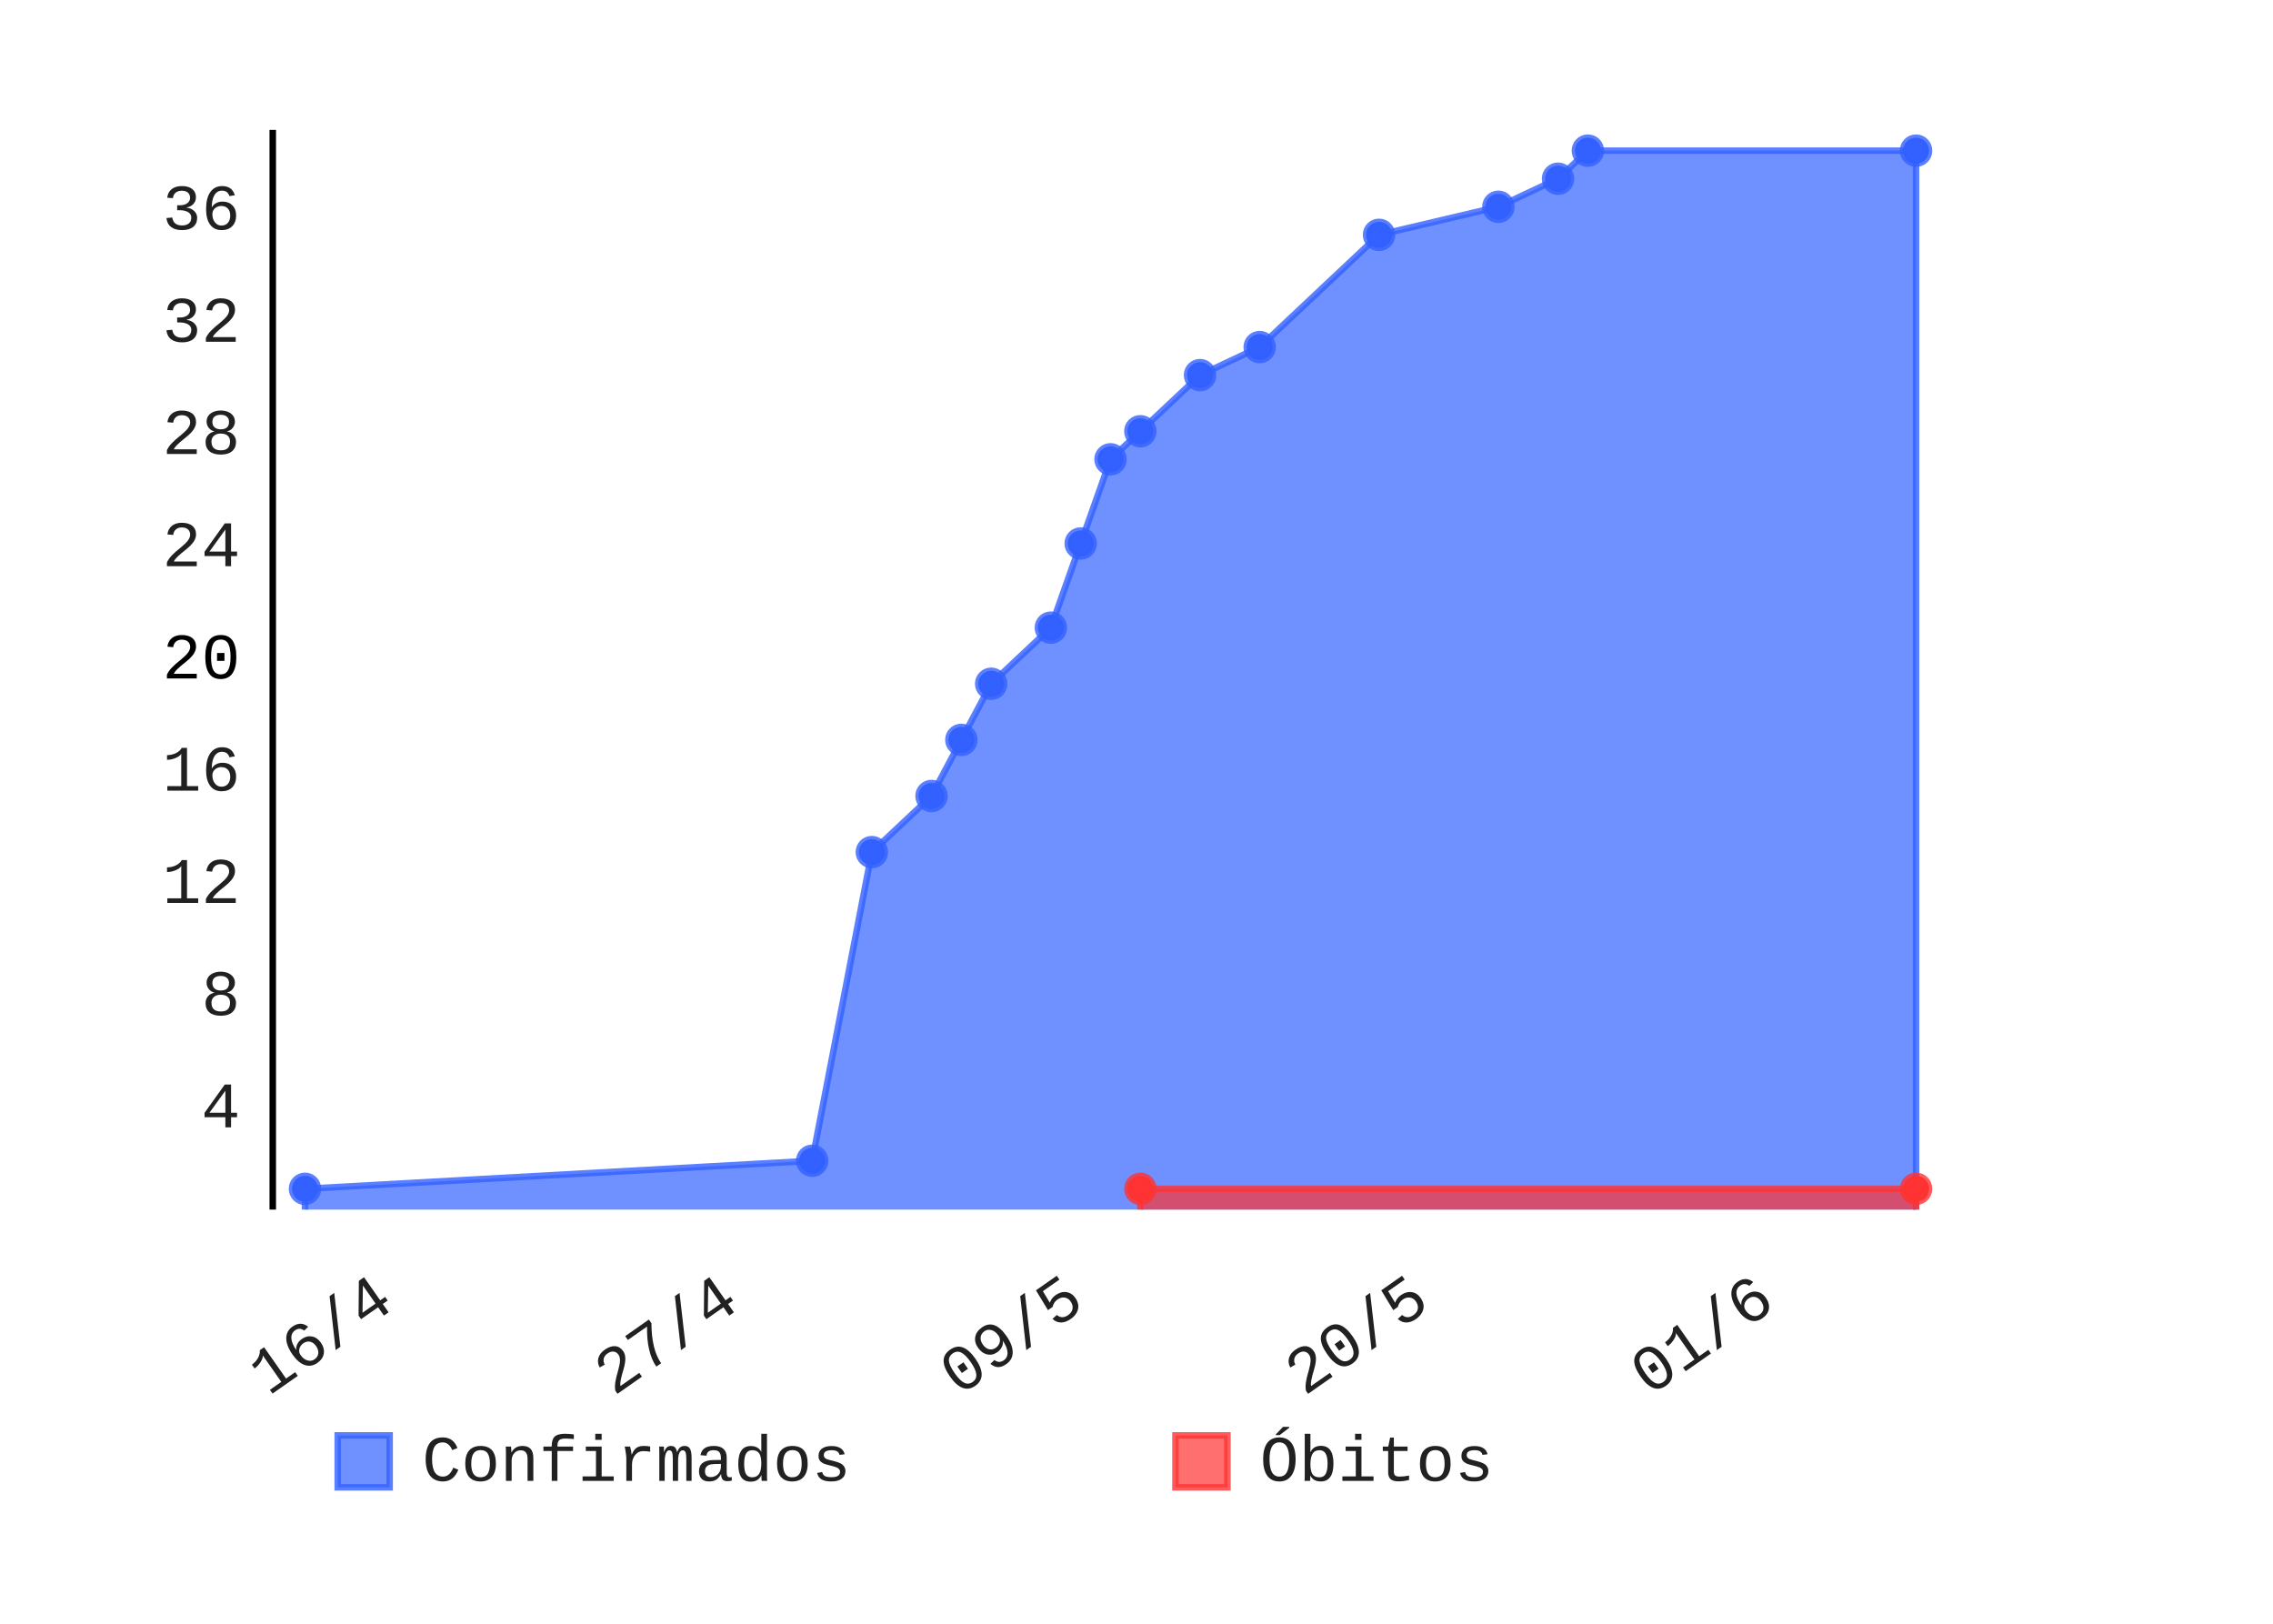
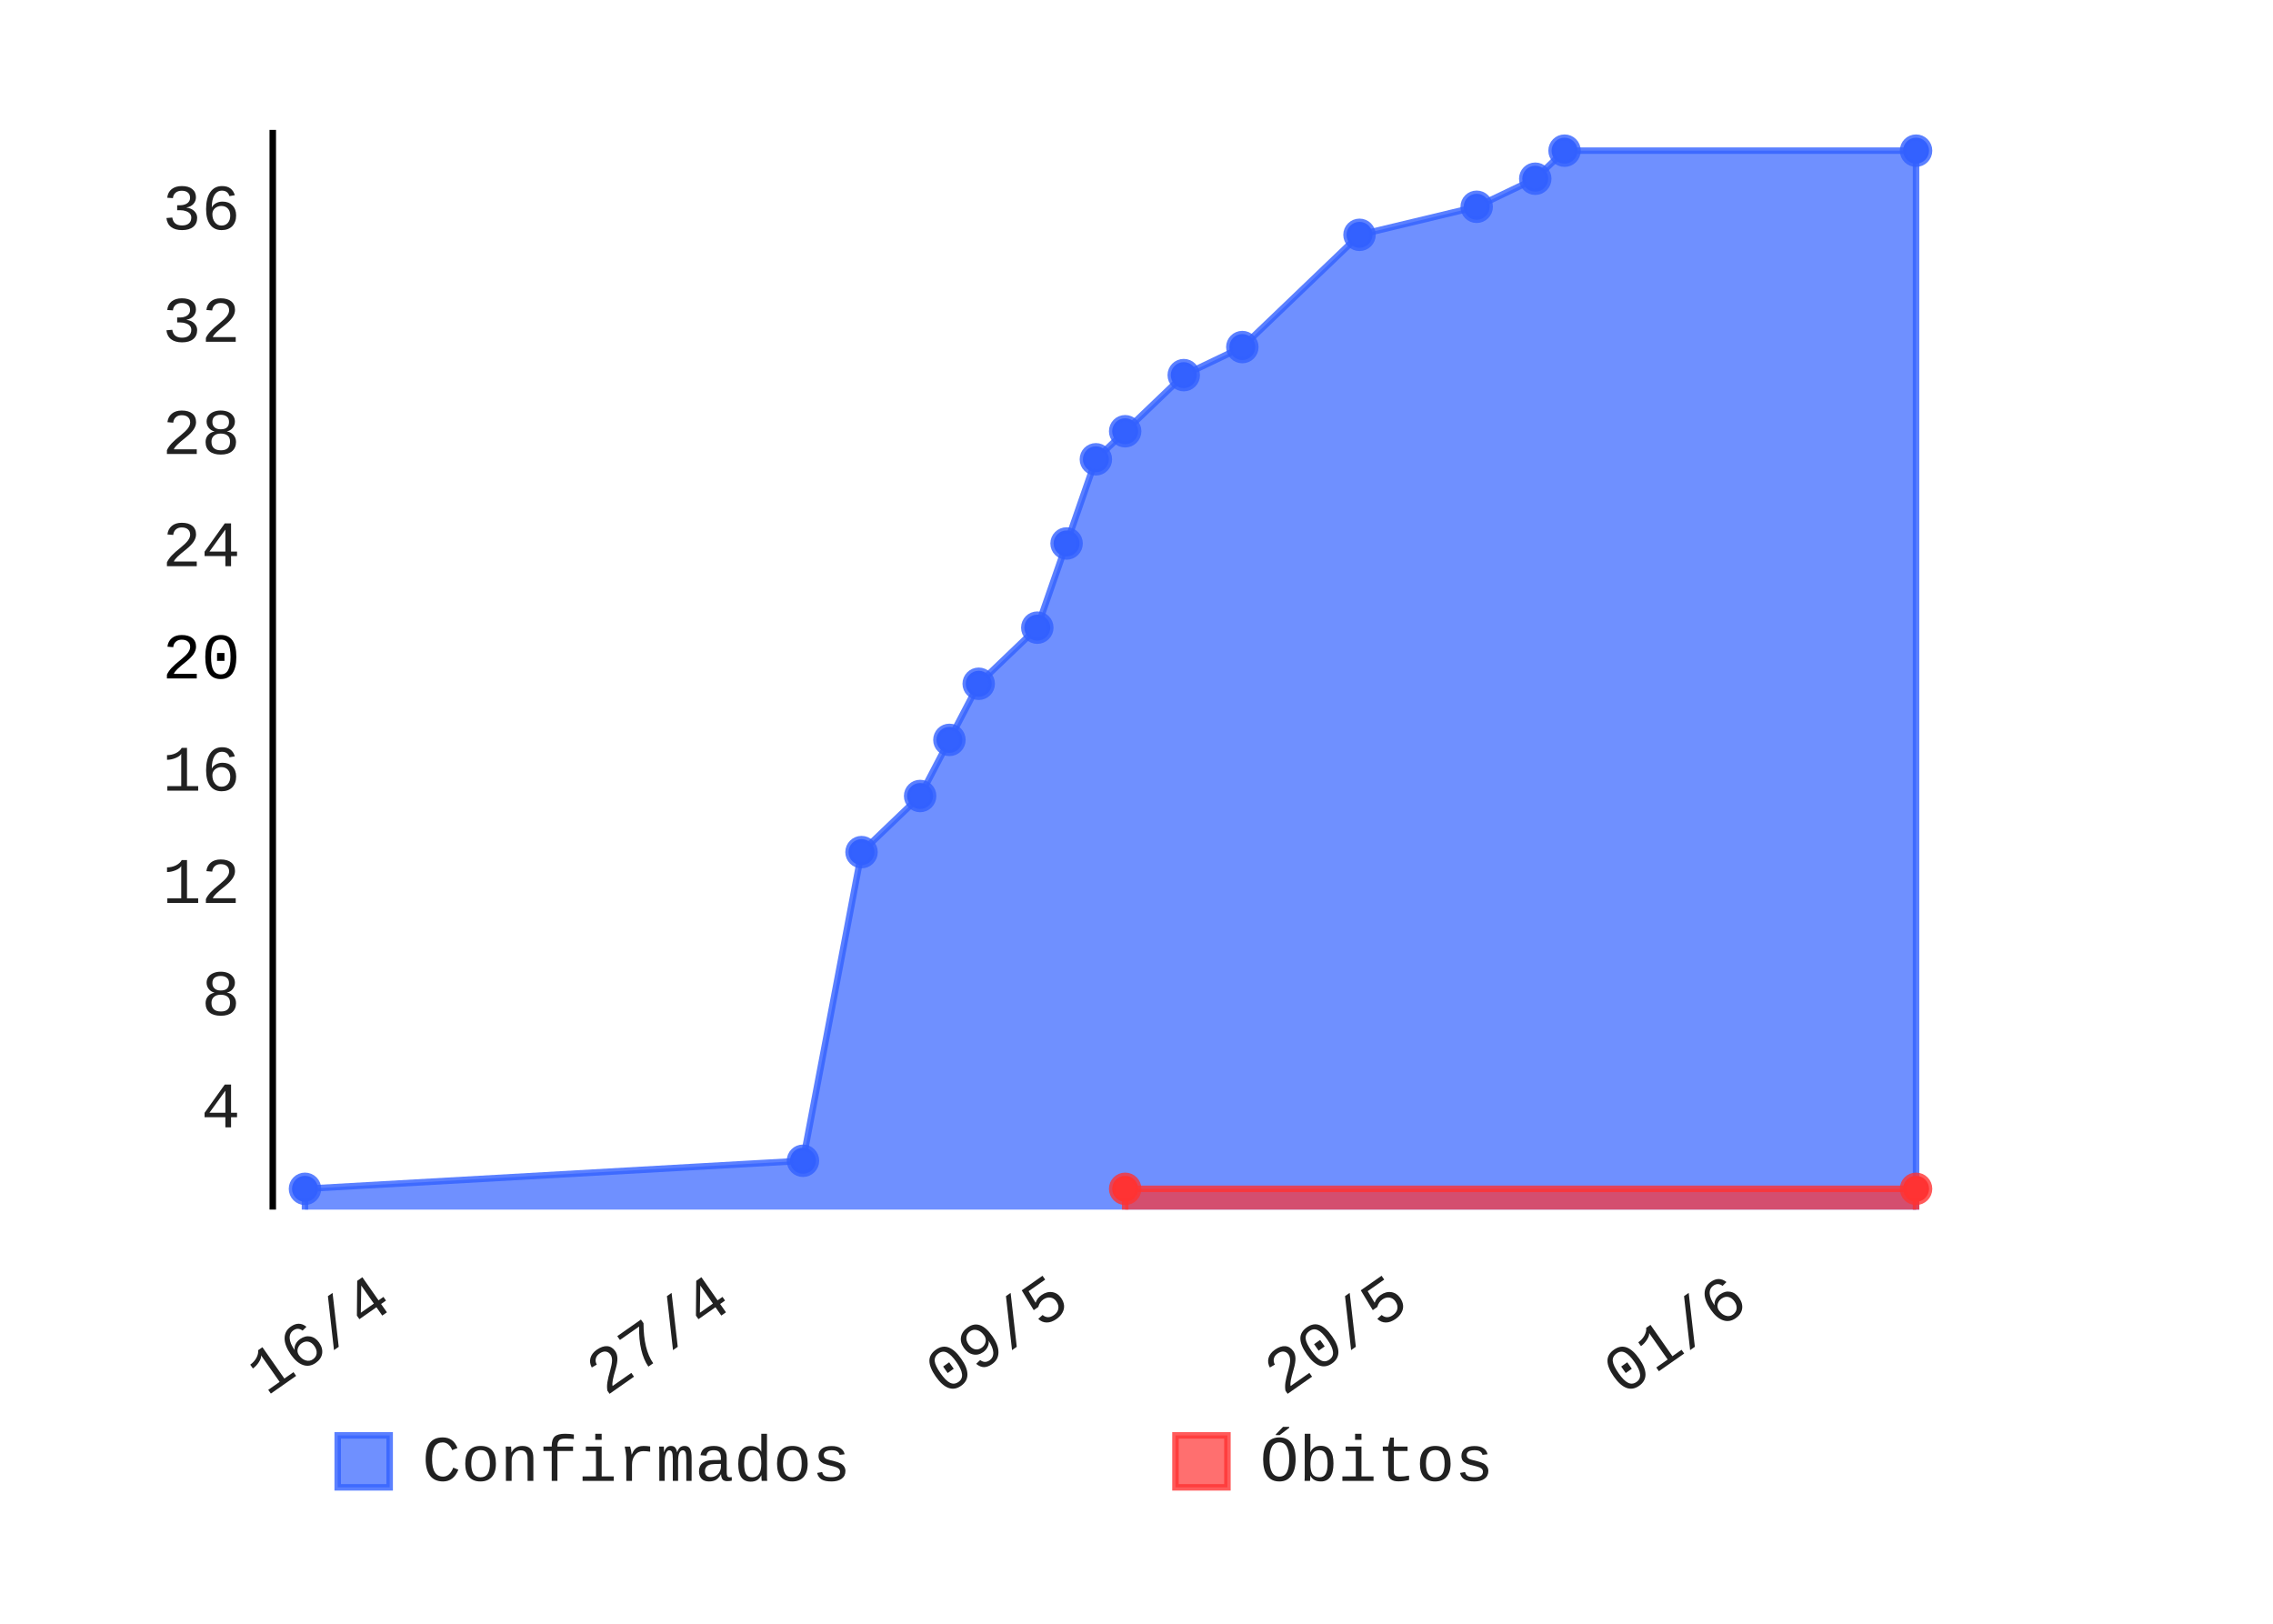
- <svg xmlns="http://www.w3.org/2000/svg" class="pygal-chart" height="250" id="chart-c7ddf546-bff5-4378-9c02-69689a28a04b" viewBox="0 0 350 250" width="350">
+ <svg xmlns="http://www.w3.org/2000/svg" class="pygal-chart" height="250" id="chart-bd7fa678-1037-4fda-9449-868bb162efdf" viewBox="0 0 350 250" width="350">
  <defs>
-     <style type="text/css">#chart-c7ddf546-bff5-4378-9c02-69689a28a04b{-webkit-user-select:none;-webkit-font-smoothing:antialiased;font-family:Consolas,"Liberation Mono",Menlo,Courier,monospace}#chart-c7ddf546-bff5-4378-9c02-69689a28a04b .title{font-family:Consolas,"Liberation Mono",Menlo,Courier,monospace;font-size:8px}#chart-c7ddf546-bff5-4378-9c02-69689a28a04b .legends .legend text{font-family:Consolas,"Liberation Mono",Menlo,Courier,monospace;font-size:10px}#chart-c7ddf546-bff5-4378-9c02-69689a28a04b .axis text{font-family:Consolas,"Liberation Mono",Menlo,Courier,monospace;font-size:10px}#chart-c7ddf546-bff5-4378-9c02-69689a28a04b .axis text.major{font-family:Consolas,"Liberation Mono",Menlo,Courier,monospace;font-size:10px}#chart-c7ddf546-bff5-4378-9c02-69689a28a04b .text-overlay text.value{font-family:Consolas,"Liberation Mono",Menlo,Courier,monospace;font-size:16px}#chart-c7ddf546-bff5-4378-9c02-69689a28a04b .text-overlay text.label{font-family:Consolas,"Liberation Mono",Menlo,Courier,monospace;font-size:10px}#chart-c7ddf546-bff5-4378-9c02-69689a28a04b .tooltip{font-family:Consolas,"Liberation Mono",Menlo,Courier,monospace;font-size:12px}#chart-c7ddf546-bff5-4378-9c02-69689a28a04b text.no_data{font-family:Consolas,"Liberation Mono",Menlo,Courier,monospace;font-size:64px}
- #chart-c7ddf546-bff5-4378-9c02-69689a28a04b{background-color:transparent}#chart-c7ddf546-bff5-4378-9c02-69689a28a04b path,#chart-c7ddf546-bff5-4378-9c02-69689a28a04b line,#chart-c7ddf546-bff5-4378-9c02-69689a28a04b rect,#chart-c7ddf546-bff5-4378-9c02-69689a28a04b circle{-webkit-transition:150ms;-moz-transition:150ms;transition:150ms}#chart-c7ddf546-bff5-4378-9c02-69689a28a04b .graph &gt; .background{fill:transparent}#chart-c7ddf546-bff5-4378-9c02-69689a28a04b .plot &gt; .background{fill:rgba(255,255,255,1)}#chart-c7ddf546-bff5-4378-9c02-69689a28a04b .graph{fill:rgba(0,0,0,.87)}#chart-c7ddf546-bff5-4378-9c02-69689a28a04b text.no_data{fill:rgba(0,0,0,1)}#chart-c7ddf546-bff5-4378-9c02-69689a28a04b .title{fill:rgba(0,0,0,1)}#chart-c7ddf546-bff5-4378-9c02-69689a28a04b .legends .legend text{fill:rgba(0,0,0,.87)}#chart-c7ddf546-bff5-4378-9c02-69689a28a04b .legends .legend:hover text{fill:rgba(0,0,0,1)}#chart-c7ddf546-bff5-4378-9c02-69689a28a04b .axis .line{stroke:rgba(0,0,0,1)}#chart-c7ddf546-bff5-4378-9c02-69689a28a04b .axis .guide.line{stroke:rgba(0,0,0,.54)}#chart-c7ddf546-bff5-4378-9c02-69689a28a04b .axis .major.line{stroke:rgba(0,0,0,.87)}#chart-c7ddf546-bff5-4378-9c02-69689a28a04b .axis text.major{fill:rgba(0,0,0,1)}#chart-c7ddf546-bff5-4378-9c02-69689a28a04b .axis.y .guides:hover .guide.line,#chart-c7ddf546-bff5-4378-9c02-69689a28a04b .line-graph .axis.x .guides:hover .guide.line,#chart-c7ddf546-bff5-4378-9c02-69689a28a04b .stackedline-graph .axis.x .guides:hover .guide.line,#chart-c7ddf546-bff5-4378-9c02-69689a28a04b .xy-graph .axis.x .guides:hover .guide.line{stroke:rgba(0,0,0,1)}#chart-c7ddf546-bff5-4378-9c02-69689a28a04b .axis .guides:hover text{fill:rgba(0,0,0,1)}#chart-c7ddf546-bff5-4378-9c02-69689a28a04b .reactive{fill-opacity:.7;stroke-opacity:.8}#chart-c7ddf546-bff5-4378-9c02-69689a28a04b .ci{stroke:rgba(0,0,0,.87)}#chart-c7ddf546-bff5-4378-9c02-69689a28a04b .reactive.active,#chart-c7ddf546-bff5-4378-9c02-69689a28a04b .active .reactive{fill-opacity:.8;stroke-opacity:.9;stroke-width:4}#chart-c7ddf546-bff5-4378-9c02-69689a28a04b .ci .reactive.active{stroke-width:1.5}#chart-c7ddf546-bff5-4378-9c02-69689a28a04b .series text{fill:rgba(0,0,0,1)}#chart-c7ddf546-bff5-4378-9c02-69689a28a04b .tooltip rect{fill:rgba(255,255,255,1);stroke:rgba(0,0,0,1);-webkit-transition:opacity 150ms;-moz-transition:opacity 150ms;transition:opacity 150ms}#chart-c7ddf546-bff5-4378-9c02-69689a28a04b .tooltip .label{fill:rgba(0,0,0,.87)}#chart-c7ddf546-bff5-4378-9c02-69689a28a04b .tooltip .label{fill:rgba(0,0,0,.87)}#chart-c7ddf546-bff5-4378-9c02-69689a28a04b .tooltip .legend{font-size:.8em;fill:rgba(0,0,0,.54)}#chart-c7ddf546-bff5-4378-9c02-69689a28a04b .tooltip .x_label{font-size:.6em;fill:rgba(0,0,0,1)}#chart-c7ddf546-bff5-4378-9c02-69689a28a04b .tooltip .xlink{font-size:.5em;text-decoration:underline}#chart-c7ddf546-bff5-4378-9c02-69689a28a04b .tooltip .value{font-size:1.5em}#chart-c7ddf546-bff5-4378-9c02-69689a28a04b .bound{font-size:.5em}#chart-c7ddf546-bff5-4378-9c02-69689a28a04b .max-value{font-size:.75em;fill:rgba(0,0,0,.54)}#chart-c7ddf546-bff5-4378-9c02-69689a28a04b .map-element{fill:rgba(255,255,255,1);stroke:rgba(0,0,0,.54) !important}#chart-c7ddf546-bff5-4378-9c02-69689a28a04b .map-element .reactive{fill-opacity:inherit;stroke-opacity:inherit}#chart-c7ddf546-bff5-4378-9c02-69689a28a04b .color-0,#chart-c7ddf546-bff5-4378-9c02-69689a28a04b .color-0 a:visited{stroke:#3361FF;fill:#3361FF}#chart-c7ddf546-bff5-4378-9c02-69689a28a04b .color-1,#chart-c7ddf546-bff5-4378-9c02-69689a28a04b .color-1 a:visited{stroke:#FF3333;fill:#FF3333}#chart-c7ddf546-bff5-4378-9c02-69689a28a04b .text-overlay .color-0 text{fill:black}#chart-c7ddf546-bff5-4378-9c02-69689a28a04b .text-overlay .color-1 text{fill:black}
- #chart-c7ddf546-bff5-4378-9c02-69689a28a04b text.no_data{text-anchor:middle}#chart-c7ddf546-bff5-4378-9c02-69689a28a04b .guide.line{fill:none}#chart-c7ddf546-bff5-4378-9c02-69689a28a04b .centered{text-anchor:middle}#chart-c7ddf546-bff5-4378-9c02-69689a28a04b .title{text-anchor:middle}#chart-c7ddf546-bff5-4378-9c02-69689a28a04b .legends .legend text{fill-opacity:1}#chart-c7ddf546-bff5-4378-9c02-69689a28a04b .axis.x text{text-anchor:middle}#chart-c7ddf546-bff5-4378-9c02-69689a28a04b .axis.x:not(.web) text[transform]{text-anchor:start}#chart-c7ddf546-bff5-4378-9c02-69689a28a04b .axis.x:not(.web) text[transform].backwards{text-anchor:end}#chart-c7ddf546-bff5-4378-9c02-69689a28a04b .axis.y text{text-anchor:end}#chart-c7ddf546-bff5-4378-9c02-69689a28a04b .axis.y text[transform].backwards{text-anchor:start}#chart-c7ddf546-bff5-4378-9c02-69689a28a04b .axis.y2 text{text-anchor:start}#chart-c7ddf546-bff5-4378-9c02-69689a28a04b .axis.y2 text[transform].backwards{text-anchor:end}#chart-c7ddf546-bff5-4378-9c02-69689a28a04b .axis .guide.line{stroke-dasharray:4,4}#chart-c7ddf546-bff5-4378-9c02-69689a28a04b .axis .major.guide.line{stroke-dasharray:6,6}#chart-c7ddf546-bff5-4378-9c02-69689a28a04b .horizontal .axis.y .guide.line,#chart-c7ddf546-bff5-4378-9c02-69689a28a04b .horizontal .axis.y2 .guide.line,#chart-c7ddf546-bff5-4378-9c02-69689a28a04b .vertical .axis.x .guide.line{opacity:0}#chart-c7ddf546-bff5-4378-9c02-69689a28a04b .horizontal .axis.always_show .guide.line,#chart-c7ddf546-bff5-4378-9c02-69689a28a04b .vertical .axis.always_show .guide.line{opacity:1 !important}#chart-c7ddf546-bff5-4378-9c02-69689a28a04b .axis.y .guides:hover .guide.line,#chart-c7ddf546-bff5-4378-9c02-69689a28a04b .axis.y2 .guides:hover .guide.line,#chart-c7ddf546-bff5-4378-9c02-69689a28a04b .axis.x .guides:hover .guide.line{opacity:1}#chart-c7ddf546-bff5-4378-9c02-69689a28a04b .axis .guides:hover text{opacity:1}#chart-c7ddf546-bff5-4378-9c02-69689a28a04b .nofill{fill:none}#chart-c7ddf546-bff5-4378-9c02-69689a28a04b .subtle-fill{fill-opacity:.2}#chart-c7ddf546-bff5-4378-9c02-69689a28a04b .dot{stroke-width:1px;fill-opacity:1}#chart-c7ddf546-bff5-4378-9c02-69689a28a04b .dot.active{stroke-width:5px}#chart-c7ddf546-bff5-4378-9c02-69689a28a04b .dot.negative{fill:transparent}#chart-c7ddf546-bff5-4378-9c02-69689a28a04b text,#chart-c7ddf546-bff5-4378-9c02-69689a28a04b tspan{stroke:none !important}#chart-c7ddf546-bff5-4378-9c02-69689a28a04b .series text.active{opacity:1}#chart-c7ddf546-bff5-4378-9c02-69689a28a04b .tooltip rect{fill-opacity:.95;stroke-width:.5}#chart-c7ddf546-bff5-4378-9c02-69689a28a04b .tooltip text{fill-opacity:1}#chart-c7ddf546-bff5-4378-9c02-69689a28a04b .showable{visibility:hidden}#chart-c7ddf546-bff5-4378-9c02-69689a28a04b .showable.shown{visibility:visible}#chart-c7ddf546-bff5-4378-9c02-69689a28a04b .gauge-background{fill:rgba(229,229,229,1);stroke:none}#chart-c7ddf546-bff5-4378-9c02-69689a28a04b .bg-lines{stroke:transparent;stroke-width:2px}</style>
+     <style type="text/css">#chart-bd7fa678-1037-4fda-9449-868bb162efdf{-webkit-user-select:none;-webkit-font-smoothing:antialiased;font-family:Consolas,"Liberation Mono",Menlo,Courier,monospace}#chart-bd7fa678-1037-4fda-9449-868bb162efdf .title{font-family:Consolas,"Liberation Mono",Menlo,Courier,monospace;font-size:8px}#chart-bd7fa678-1037-4fda-9449-868bb162efdf .legends .legend text{font-family:Consolas,"Liberation Mono",Menlo,Courier,monospace;font-size:10px}#chart-bd7fa678-1037-4fda-9449-868bb162efdf .axis text{font-family:Consolas,"Liberation Mono",Menlo,Courier,monospace;font-size:10px}#chart-bd7fa678-1037-4fda-9449-868bb162efdf .axis text.major{font-family:Consolas,"Liberation Mono",Menlo,Courier,monospace;font-size:10px}#chart-bd7fa678-1037-4fda-9449-868bb162efdf .text-overlay text.value{font-family:Consolas,"Liberation Mono",Menlo,Courier,monospace;font-size:16px}#chart-bd7fa678-1037-4fda-9449-868bb162efdf .text-overlay text.label{font-family:Consolas,"Liberation Mono",Menlo,Courier,monospace;font-size:10px}#chart-bd7fa678-1037-4fda-9449-868bb162efdf .tooltip{font-family:Consolas,"Liberation Mono",Menlo,Courier,monospace;font-size:12px}#chart-bd7fa678-1037-4fda-9449-868bb162efdf text.no_data{font-family:Consolas,"Liberation Mono",Menlo,Courier,monospace;font-size:64px}
+ #chart-bd7fa678-1037-4fda-9449-868bb162efdf{background-color:transparent}#chart-bd7fa678-1037-4fda-9449-868bb162efdf path,#chart-bd7fa678-1037-4fda-9449-868bb162efdf line,#chart-bd7fa678-1037-4fda-9449-868bb162efdf rect,#chart-bd7fa678-1037-4fda-9449-868bb162efdf circle{-webkit-transition:150ms;-moz-transition:150ms;transition:150ms}#chart-bd7fa678-1037-4fda-9449-868bb162efdf .graph &gt; .background{fill:transparent}#chart-bd7fa678-1037-4fda-9449-868bb162efdf .plot &gt; .background{fill:rgba(255,255,255,1)}#chart-bd7fa678-1037-4fda-9449-868bb162efdf .graph{fill:rgba(0,0,0,.87)}#chart-bd7fa678-1037-4fda-9449-868bb162efdf text.no_data{fill:rgba(0,0,0,1)}#chart-bd7fa678-1037-4fda-9449-868bb162efdf .title{fill:rgba(0,0,0,1)}#chart-bd7fa678-1037-4fda-9449-868bb162efdf .legends .legend text{fill:rgba(0,0,0,.87)}#chart-bd7fa678-1037-4fda-9449-868bb162efdf .legends .legend:hover text{fill:rgba(0,0,0,1)}#chart-bd7fa678-1037-4fda-9449-868bb162efdf .axis .line{stroke:rgba(0,0,0,1)}#chart-bd7fa678-1037-4fda-9449-868bb162efdf .axis .guide.line{stroke:rgba(0,0,0,.54)}#chart-bd7fa678-1037-4fda-9449-868bb162efdf .axis .major.line{stroke:rgba(0,0,0,.87)}#chart-bd7fa678-1037-4fda-9449-868bb162efdf .axis text.major{fill:rgba(0,0,0,1)}#chart-bd7fa678-1037-4fda-9449-868bb162efdf .axis.y .guides:hover .guide.line,#chart-bd7fa678-1037-4fda-9449-868bb162efdf .line-graph .axis.x .guides:hover .guide.line,#chart-bd7fa678-1037-4fda-9449-868bb162efdf .stackedline-graph .axis.x .guides:hover .guide.line,#chart-bd7fa678-1037-4fda-9449-868bb162efdf .xy-graph .axis.x .guides:hover .guide.line{stroke:rgba(0,0,0,1)}#chart-bd7fa678-1037-4fda-9449-868bb162efdf .axis .guides:hover text{fill:rgba(0,0,0,1)}#chart-bd7fa678-1037-4fda-9449-868bb162efdf .reactive{fill-opacity:.7;stroke-opacity:.8}#chart-bd7fa678-1037-4fda-9449-868bb162efdf .ci{stroke:rgba(0,0,0,.87)}#chart-bd7fa678-1037-4fda-9449-868bb162efdf .reactive.active,#chart-bd7fa678-1037-4fda-9449-868bb162efdf .active .reactive{fill-opacity:.8;stroke-opacity:.9;stroke-width:4}#chart-bd7fa678-1037-4fda-9449-868bb162efdf .ci .reactive.active{stroke-width:1.5}#chart-bd7fa678-1037-4fda-9449-868bb162efdf .series text{fill:rgba(0,0,0,1)}#chart-bd7fa678-1037-4fda-9449-868bb162efdf .tooltip rect{fill:rgba(255,255,255,1);stroke:rgba(0,0,0,1);-webkit-transition:opacity 150ms;-moz-transition:opacity 150ms;transition:opacity 150ms}#chart-bd7fa678-1037-4fda-9449-868bb162efdf .tooltip .label{fill:rgba(0,0,0,.87)}#chart-bd7fa678-1037-4fda-9449-868bb162efdf .tooltip .label{fill:rgba(0,0,0,.87)}#chart-bd7fa678-1037-4fda-9449-868bb162efdf .tooltip .legend{font-size:.8em;fill:rgba(0,0,0,.54)}#chart-bd7fa678-1037-4fda-9449-868bb162efdf .tooltip .x_label{font-size:.6em;fill:rgba(0,0,0,1)}#chart-bd7fa678-1037-4fda-9449-868bb162efdf .tooltip .xlink{font-size:.5em;text-decoration:underline}#chart-bd7fa678-1037-4fda-9449-868bb162efdf .tooltip .value{font-size:1.5em}#chart-bd7fa678-1037-4fda-9449-868bb162efdf .bound{font-size:.5em}#chart-bd7fa678-1037-4fda-9449-868bb162efdf .max-value{font-size:.75em;fill:rgba(0,0,0,.54)}#chart-bd7fa678-1037-4fda-9449-868bb162efdf .map-element{fill:rgba(255,255,255,1);stroke:rgba(0,0,0,.54) !important}#chart-bd7fa678-1037-4fda-9449-868bb162efdf .map-element .reactive{fill-opacity:inherit;stroke-opacity:inherit}#chart-bd7fa678-1037-4fda-9449-868bb162efdf .color-0,#chart-bd7fa678-1037-4fda-9449-868bb162efdf .color-0 a:visited{stroke:#3361FF;fill:#3361FF}#chart-bd7fa678-1037-4fda-9449-868bb162efdf .color-1,#chart-bd7fa678-1037-4fda-9449-868bb162efdf .color-1 a:visited{stroke:#FF3333;fill:#FF3333}#chart-bd7fa678-1037-4fda-9449-868bb162efdf .text-overlay .color-0 text{fill:black}#chart-bd7fa678-1037-4fda-9449-868bb162efdf .text-overlay .color-1 text{fill:black}
+ #chart-bd7fa678-1037-4fda-9449-868bb162efdf text.no_data{text-anchor:middle}#chart-bd7fa678-1037-4fda-9449-868bb162efdf .guide.line{fill:none}#chart-bd7fa678-1037-4fda-9449-868bb162efdf .centered{text-anchor:middle}#chart-bd7fa678-1037-4fda-9449-868bb162efdf .title{text-anchor:middle}#chart-bd7fa678-1037-4fda-9449-868bb162efdf .legends .legend text{fill-opacity:1}#chart-bd7fa678-1037-4fda-9449-868bb162efdf .axis.x text{text-anchor:middle}#chart-bd7fa678-1037-4fda-9449-868bb162efdf .axis.x:not(.web) text[transform]{text-anchor:start}#chart-bd7fa678-1037-4fda-9449-868bb162efdf .axis.x:not(.web) text[transform].backwards{text-anchor:end}#chart-bd7fa678-1037-4fda-9449-868bb162efdf .axis.y text{text-anchor:end}#chart-bd7fa678-1037-4fda-9449-868bb162efdf .axis.y text[transform].backwards{text-anchor:start}#chart-bd7fa678-1037-4fda-9449-868bb162efdf .axis.y2 text{text-anchor:start}#chart-bd7fa678-1037-4fda-9449-868bb162efdf .axis.y2 text[transform].backwards{text-anchor:end}#chart-bd7fa678-1037-4fda-9449-868bb162efdf .axis .guide.line{stroke-dasharray:4,4}#chart-bd7fa678-1037-4fda-9449-868bb162efdf .axis .major.guide.line{stroke-dasharray:6,6}#chart-bd7fa678-1037-4fda-9449-868bb162efdf .horizontal .axis.y .guide.line,#chart-bd7fa678-1037-4fda-9449-868bb162efdf .horizontal .axis.y2 .guide.line,#chart-bd7fa678-1037-4fda-9449-868bb162efdf .vertical .axis.x .guide.line{opacity:0}#chart-bd7fa678-1037-4fda-9449-868bb162efdf .horizontal .axis.always_show .guide.line,#chart-bd7fa678-1037-4fda-9449-868bb162efdf .vertical .axis.always_show .guide.line{opacity:1 !important}#chart-bd7fa678-1037-4fda-9449-868bb162efdf .axis.y .guides:hover .guide.line,#chart-bd7fa678-1037-4fda-9449-868bb162efdf .axis.y2 .guides:hover .guide.line,#chart-bd7fa678-1037-4fda-9449-868bb162efdf .axis.x .guides:hover .guide.line{opacity:1}#chart-bd7fa678-1037-4fda-9449-868bb162efdf .axis .guides:hover text{opacity:1}#chart-bd7fa678-1037-4fda-9449-868bb162efdf .nofill{fill:none}#chart-bd7fa678-1037-4fda-9449-868bb162efdf .subtle-fill{fill-opacity:.2}#chart-bd7fa678-1037-4fda-9449-868bb162efdf .dot{stroke-width:1px;fill-opacity:1}#chart-bd7fa678-1037-4fda-9449-868bb162efdf .dot.active{stroke-width:5px}#chart-bd7fa678-1037-4fda-9449-868bb162efdf .dot.negative{fill:transparent}#chart-bd7fa678-1037-4fda-9449-868bb162efdf text,#chart-bd7fa678-1037-4fda-9449-868bb162efdf tspan{stroke:none !important}#chart-bd7fa678-1037-4fda-9449-868bb162efdf .series text.active{opacity:1}#chart-bd7fa678-1037-4fda-9449-868bb162efdf .tooltip rect{fill-opacity:.95;stroke-width:.5}#chart-bd7fa678-1037-4fda-9449-868bb162efdf .tooltip text{fill-opacity:1}#chart-bd7fa678-1037-4fda-9449-868bb162efdf .showable{visibility:hidden}#chart-bd7fa678-1037-4fda-9449-868bb162efdf .showable.shown{visibility:visible}#chart-bd7fa678-1037-4fda-9449-868bb162efdf .gauge-background{fill:rgba(229,229,229,1);stroke:none}#chart-bd7fa678-1037-4fda-9449-868bb162efdf .bg-lines{stroke:transparent;stroke-width:2px}</style>
  </defs>
  <g class="graph datetimeline-graph vertical">
    <rect class="background" height="250" width="350" x="0" y="0" />
    <g class="plot" transform="translate(42, 20)">
      <rect class="background" height="166.234" width="258.0" x="0" y="0" />
      <g class="axis y">
        <g class="guides">
          <text class="" x="-5" y="153.577">4</text>
        </g>
        <g class="guides">
          <text class="" x="-5" y="136.297">8</text>
        </g>
        <g class="guides">
          <text class="" x="-5" y="119.017">12</text>
        </g>
        <g class="guides">
          <text class="" x="-5" y="101.737">16</text>
        </g>
        <g class="guides">
          <text class="major" x="-5" y="84.457">20</text>
        </g>
        <g class="guides">
          <text class="" x="-5" y="67.177">24</text>
        </g>
        <g class="guides">
          <text class="" x="-5" y="49.897">28</text>
        </g>
        <g class="guides">
          <text class="" x="-5" y="32.617">32</text>
        </g>
        <g class="guides">
          <text class="" x="-5" y="15.337">36</text>
        </g>
      </g>
      <g class="axis x">
        <path class="line" d="M0 0 v166.234" />
        <g class="guides">
-           <path class="guide line" d="M18.999 0 v166.234" />
-           <text class="backwards" transform="rotate(325 18.99881 181.2342)" x="18.999" y="181.234">16/4</text>
+           <path class="guide line" d="M18.744 0 v166.234" />
+           <text class="backwards" transform="rotate(325 18.74359 181.2342)" x="18.744" y="181.234">16/4</text>
        </g>
        <g class="guides">
-           <path class="guide line" d="M72.17 0 v166.234" />
-           <text class="backwards" transform="rotate(325 72.17031 181.2342)" x="72.17" y="181.234">27/4</text>
+           <path class="guide line" d="M70.948 0 v166.234" />
+           <text class="backwards" transform="rotate(325 70.94833 181.2342)" x="70.948" y="181.234">27/4</text>
        </g>
        <g class="guides">
-           <path class="guide line" d="M125.342 0 v166.234" />
-           <text class="backwards" transform="rotate(325 125.3418 181.2342)" x="125.342" y="181.234">09/5</text>
+           <path class="guide line" d="M123.153 0 v166.234" />
+           <text class="backwards" transform="rotate(325 123.1531 181.2342)" x="123.153" y="181.234">09/5</text>
        </g>
        <g class="guides">
-           <path class="guide line" d="M178.513 0 v166.234" />
-           <text class="backwards" transform="rotate(325 178.5133 181.2342)" x="178.513" y="181.234">20/5</text>
+           <path class="guide line" d="M175.358 0 v166.234" />
+           <text class="backwards" transform="rotate(325 175.3578 181.2342)" x="175.358" y="181.234">20/5</text>
        </g>
        <g class="guides">
-           <path class="guide line" d="M231.685 0 v166.234" />
-           <text class="backwards" transform="rotate(325 231.6848 181.2342)" x="231.685" y="181.234">01/6</text>
+           <path class="guide line" d="M227.563 0 v166.234" />
+           <text class="backwards" transform="rotate(325 227.5625 181.2342)" x="227.563" y="181.234">01/6</text>
        </g>
      </g>
      <g class="series serie-0 color-0">
-         <path class="line reactive" d="M4.962 166.234 L4.962 163.037 83.06 158.717 92.248 111.197 101.436 102.557 106.03 93.917 110.624 85.277 119.812 76.637 124.406 63.677 129 50.717 133.594 46.397 142.782 37.757 151.97 33.437 170.346 16.157 188.722 11.837 197.91 7.517 202.504 3.197 253.038 3.197 253.038 166.234" />
+         <path class="line reactive" d="M4.962 166.234 L4.962 163.037 81.64 158.717 90.661 111.197 99.682 102.557 104.192 93.917 108.703 85.277 117.724 76.637 122.234 63.677 126.745 50.717 131.255 46.397 140.276 37.757 149.297 33.437 167.339 16.157 185.381 11.837 194.402 7.517 198.913 3.197 253.038 3.197 253.038 166.234" />
      </g>
      <g class="series serie-1 color-1">
-         <path class="line reactive" d="M133.594 166.234 L133.594 163.037 253.038 163.037 253.038 166.234" />
+         <path class="line reactive" d="M131.255 166.234 L131.255 163.037 253.038 163.037 253.038 166.234" />
      </g>
    </g>
    <g class="titles" />
    <g class="plot overlay" transform="translate(42, 20)">
      <g class="series serie-0 color-0">
        <g class="dots">
          <circle class="dot reactive tooltip-trigger" cx="4.962" cy="163.037" r="2" />
        </g>
        <g class="dots">
-           <circle class="dot reactive tooltip-trigger" cx="83.06" cy="158.717" r="2" />
+           <circle class="dot reactive tooltip-trigger" cx="81.64" cy="158.717" r="2" />
        </g>
        <g class="dots">
-           <circle class="dot reactive tooltip-trigger" cx="92.248" cy="111.197" r="2" />
+           <circle class="dot reactive tooltip-trigger" cx="90.661" cy="111.197" r="2" />
        </g>
        <g class="dots">
-           <circle class="dot reactive tooltip-trigger" cx="101.436" cy="102.557" r="2" />
+           <circle class="dot reactive tooltip-trigger" cx="99.682" cy="102.557" r="2" />
        </g>
        <g class="dots">
-           <circle class="dot reactive tooltip-trigger" cx="106.03" cy="93.917" r="2" />
+           <circle class="dot reactive tooltip-trigger" cx="104.192" cy="93.917" r="2" />
        </g>
        <g class="dots">
-           <circle class="dot reactive tooltip-trigger" cx="110.624" cy="85.277" r="2" />
+           <circle class="dot reactive tooltip-trigger" cx="108.703" cy="85.277" r="2" />
        </g>
        <g class="dots">
-           <circle class="dot reactive tooltip-trigger" cx="119.812" cy="76.637" r="2" />
+           <circle class="dot reactive tooltip-trigger" cx="117.724" cy="76.637" r="2" />
        </g>
        <g class="dots">
-           <circle class="dot reactive tooltip-trigger" cx="124.406" cy="63.677" r="2" />
+           <circle class="dot reactive tooltip-trigger" cx="122.234" cy="63.677" r="2" />
        </g>
        <g class="dots">
-           <circle class="dot reactive tooltip-trigger" cx="129.0" cy="50.717" r="2" />
+           <circle class="dot reactive tooltip-trigger" cx="126.745" cy="50.717" r="2" />
        </g>
        <g class="dots">
-           <circle class="dot reactive tooltip-trigger" cx="133.594" cy="46.397" r="2" />
+           <circle class="dot reactive tooltip-trigger" cx="131.255" cy="46.397" r="2" />
        </g>
        <g class="dots">
-           <circle class="dot reactive tooltip-trigger" cx="142.782" cy="37.757" r="2" />
+           <circle class="dot reactive tooltip-trigger" cx="140.276" cy="37.757" r="2" />
        </g>
        <g class="dots">
-           <circle class="dot reactive tooltip-trigger" cx="151.97" cy="33.437" r="2" />
+           <circle class="dot reactive tooltip-trigger" cx="149.297" cy="33.437" r="2" />
        </g>
        <g class="dots">
-           <circle class="dot reactive tooltip-trigger" cx="170.346" cy="16.157" r="2" />
+           <circle class="dot reactive tooltip-trigger" cx="167.339" cy="16.157" r="2" />
        </g>
        <g class="dots">
-           <circle class="dot reactive tooltip-trigger" cx="188.722" cy="11.837" r="2" />
+           <circle class="dot reactive tooltip-trigger" cx="185.381" cy="11.837" r="2" />
        </g>
        <g class="dots">
-           <circle class="dot reactive tooltip-trigger" cx="197.91" cy="7.517" r="2" />
+           <circle class="dot reactive tooltip-trigger" cx="194.402" cy="7.517" r="2" />
        </g>
        <g class="dots">
-           <circle class="dot reactive tooltip-trigger" cx="202.504" cy="3.197" r="2" />
+           <circle class="dot reactive tooltip-trigger" cx="198.913" cy="3.197" r="2" />
        </g>
        <g class="dots">
          <circle class="dot reactive tooltip-trigger" cx="253.038" cy="3.197" r="2" />
        </g>
      </g>
      <g class="series serie-1 color-1">
        <g class="dots">
-           <circle class="dot reactive tooltip-trigger" cx="133.594" cy="163.037" r="2" />
+           <circle class="dot reactive tooltip-trigger" cx="131.255" cy="163.037" r="2" />
        </g>
        <g class="dots">
          <circle class="dot reactive tooltip-trigger" cx="253.038" cy="163.037" r="2" />
        </g>
      </g>
    </g>
    <g class="plot text-overlay" transform="translate(42, 20)">
      <g class="series serie-0 color-0" />
      <g class="series serie-1 color-1" />
    </g>
    <g class="plot tooltip-overlay" transform="translate(42, 20)">
      <g class="tooltip" style="opacity: 0" transform="translate(0 0)">
        <rect class="tooltip-box" height="0" rx="10" ry="10" width="0" />
        <g class="text" />
      </g>
    </g>
    <g class="legends" transform="translate(52, 220)">
      <g class="legend reactive activate-serie" id="activate-serie-0">
        <rect class="color-0 reactive" height="8" width="8" x="0.0" y="1.0" />
        <text x="13.0" y="8.0">Confirmados</text>
      </g>
      <g class="legend reactive activate-serie" id="activate-serie-1">
        <rect class="color-1 reactive" height="8" width="8" x="129.0" y="1.0" />
        <text x="142.0" y="8.0">Óbitos</text>
      </g>
    </g>
  </g>
</svg>
